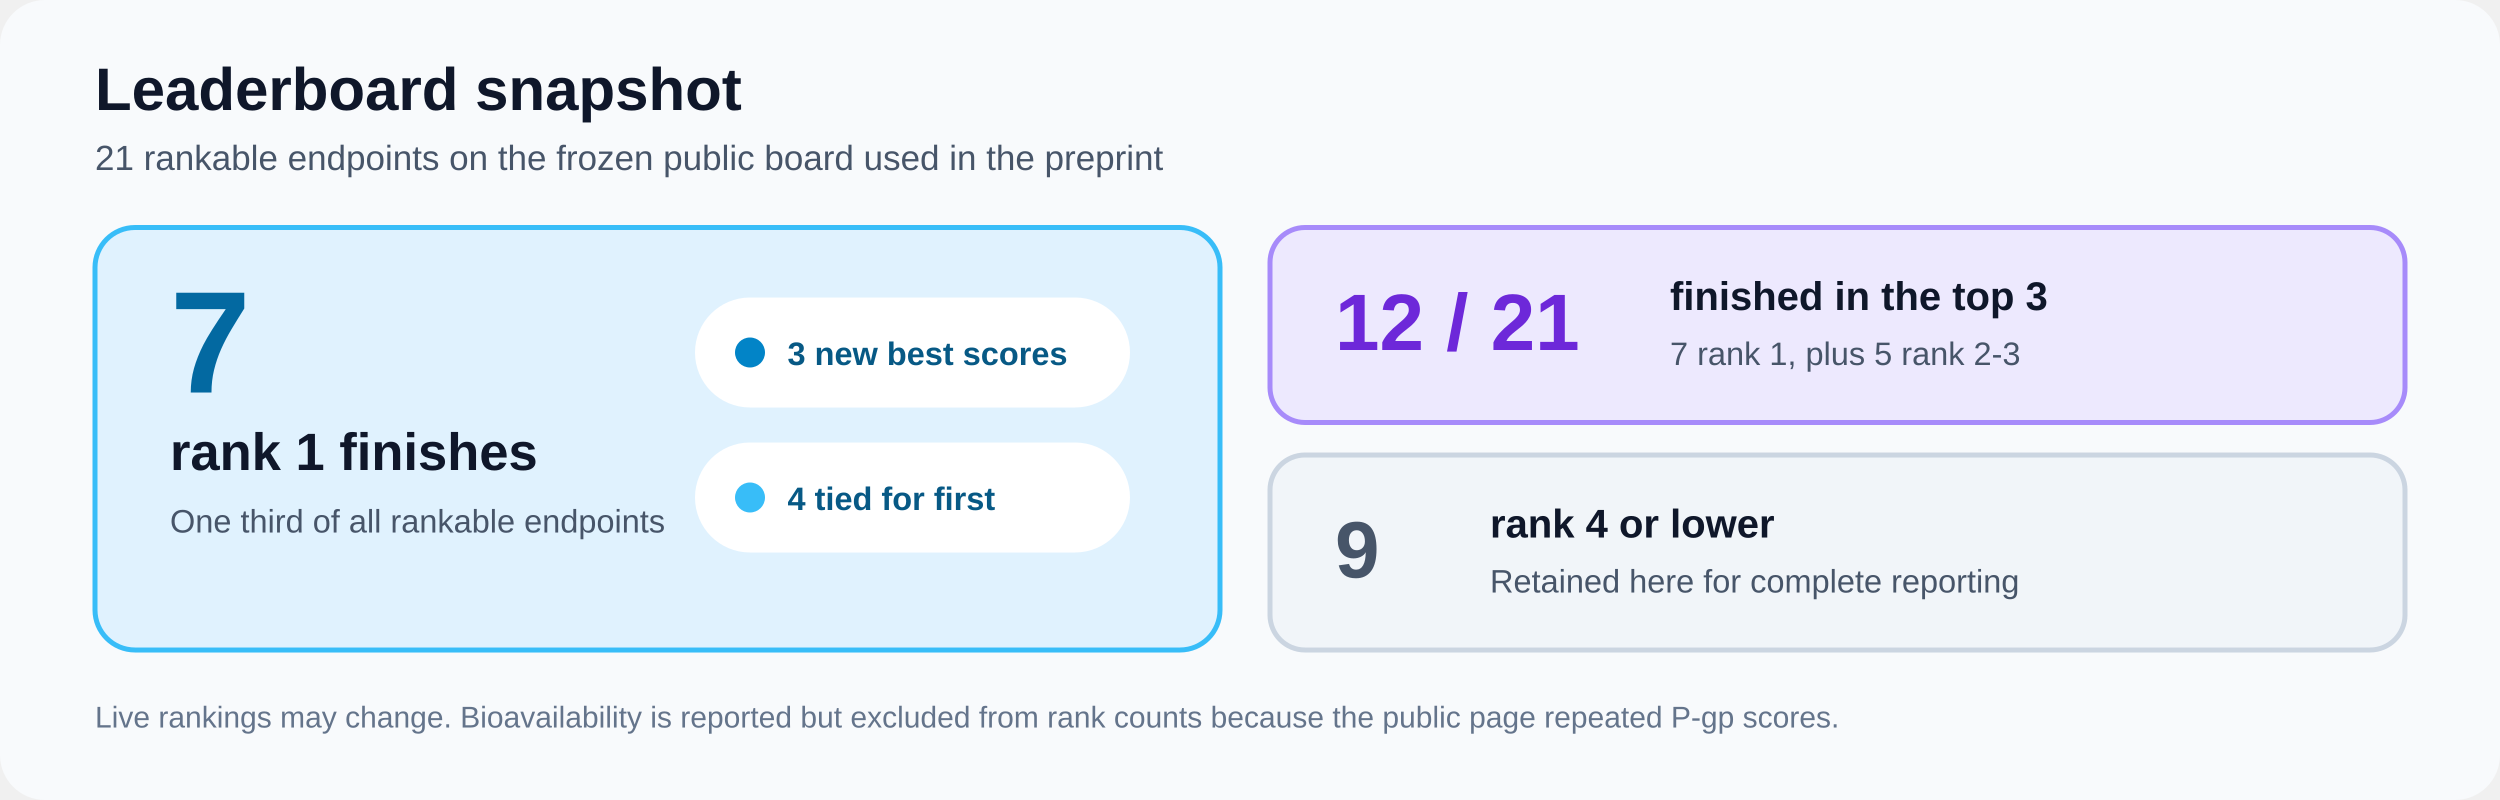
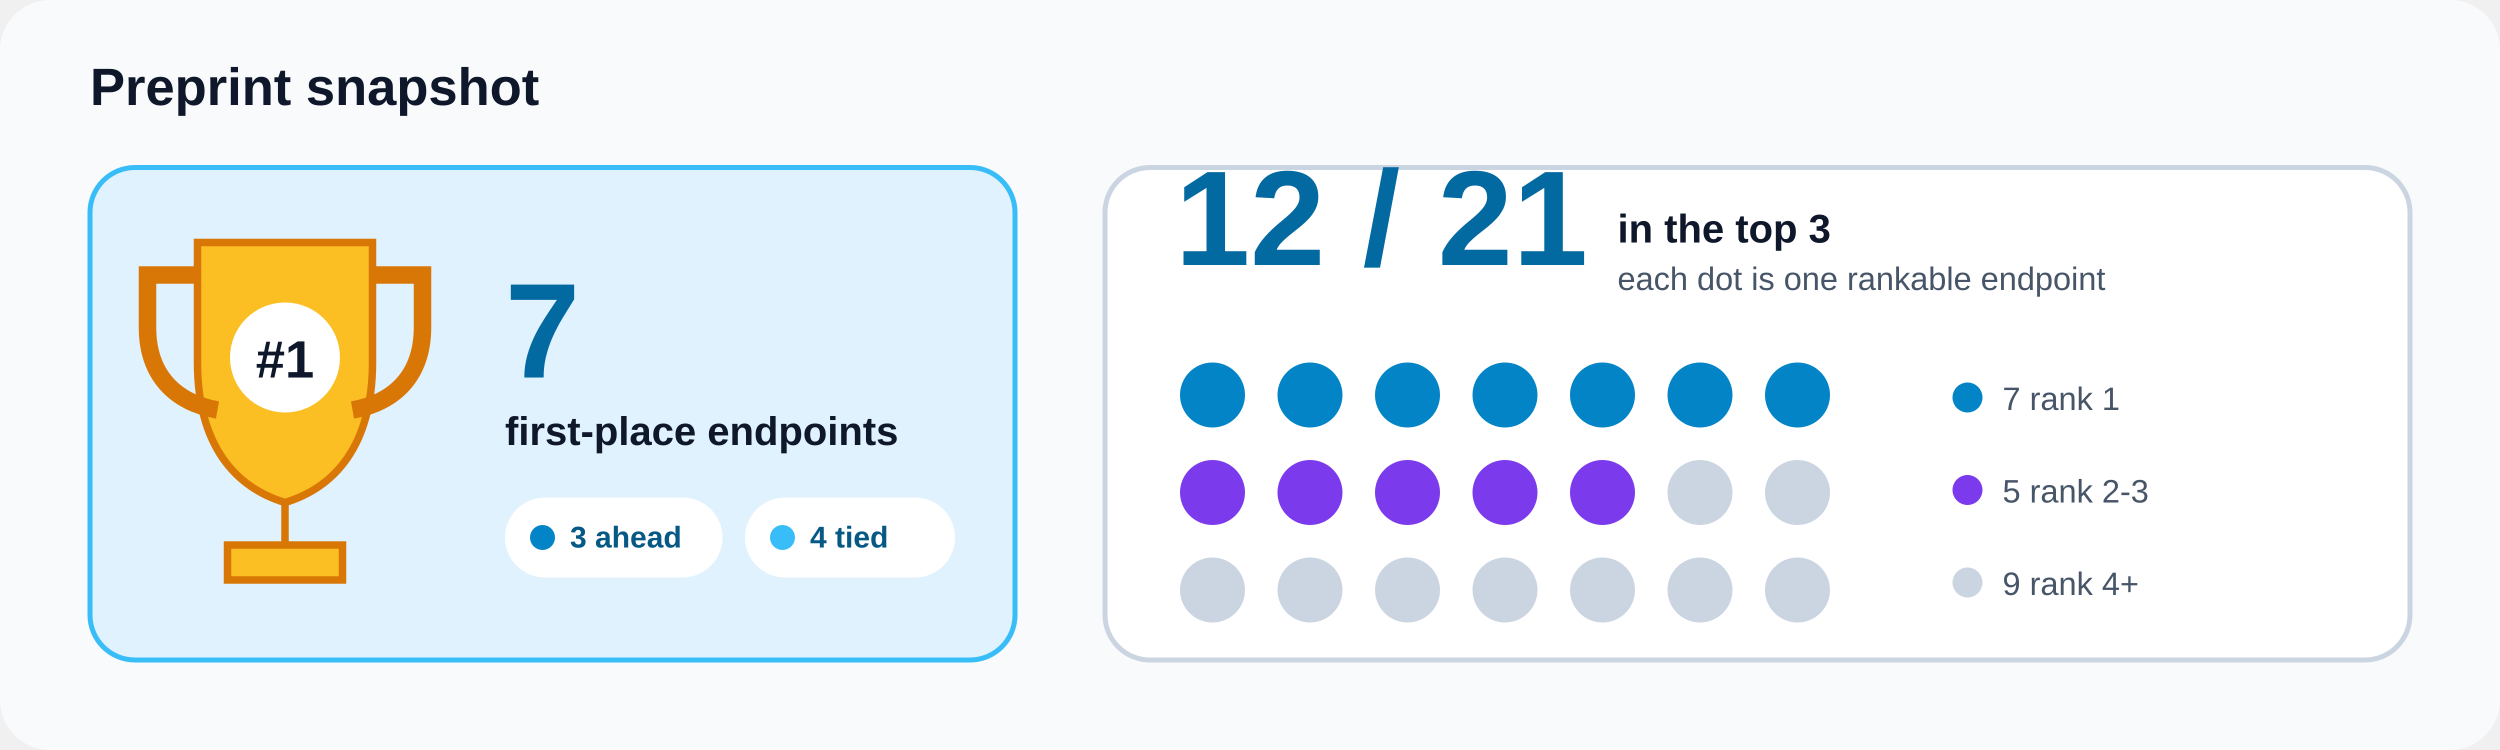
- <svg xmlns="http://www.w3.org/2000/svg" width="1000" height="320" viewBox="0 0 1000 320" role="img" aria-labelledby="title desc">
+ <svg xmlns="http://www.w3.org/2000/svg" width="1000" height="300" viewBox="0 0 1000 300" role="img" aria-labelledby="title desc">
  <defs>
    <style>
-       .title { font: 700 24px Arial, sans-serif; fill: #0f172a; }
-       .subtitle { font: 400 14px Arial, sans-serif; fill: #475569; }
-       .heroNumber { font: 700 58px Arial, sans-serif; fill: #0369a1; }
-       .heroLabel { font: 700 21px Arial, sans-serif; fill: #0f172a; }
-       .cardNumber { font: 700 32px Arial, sans-serif; fill: #6d28d9; }
-       .mutedNumber { font: 700 32px Arial, sans-serif; fill: #475569; }
-       .cardLabel { font: 700 16px Arial, sans-serif; fill: #0f172a; }
-       .detail { font: 400 13px Arial, sans-serif; fill: #475569; }
-       .pill { font: 700 13px Arial, sans-serif; fill: #075985; }
-       .note { font: 400 12px Arial, sans-serif; fill: #64748b; }
+       .title { font: 700 21px Arial, sans-serif; fill: #0f172a; }
+       .big { font: 700 54px Arial, sans-serif; fill: #0369a1; }
+       .label { font: 700 16px Arial, sans-serif; fill: #0f172a; }
+       .small { font: 400 13px Arial, sans-serif; fill: #475569; }
+       .pill { font: 700 12px Arial, sans-serif; fill: #075985; }
    </style>
  </defs>
-   <rect width="1000" height="320" rx="18" fill="#f8fafc" />
-   <text x="38" y="44" class="title">Leaderboard snapshot</text>
-   <text x="38" y="68" class="subtitle">21 rankable endpoints on the frozen public board used in the preprint</text>
-   <rect x="38" y="91" width="450" height="169" rx="16" fill="#e0f2fe" stroke="#38bdf8" stroke-width="2" />
-   <text x="68" y="157" class="heroNumber">7</text>
-   <text x="68" y="188" class="heroLabel">rank 1 finishes</text>
-   <text x="68" y="213" class="detail">One third of all rankable endpoints</text>
-   <rect x="278" y="119" width="174" height="44" rx="22" fill="#ffffff" />
-   <circle cx="300" cy="141" r="6" fill="#0284c7" />
-   <text x="315" y="146" class="pill">3 new best scores</text>
-   <rect x="278" y="177" width="174" height="44" rx="22" fill="#ffffff" />
-   <circle cx="300" cy="199" r="6" fill="#38bdf8" />
-   <text x="315" y="204" class="pill">4 tied for first</text>
-   <rect x="508" y="91" width="454" height="78" rx="14" fill="#ede9fe" stroke="#a78bfa" stroke-width="2" />
-   <text x="534" y="140" class="cardNumber">12 / 21</text>
-   <text x="668" y="124" class="cardLabel">finished in the top 3</text>
-   <text x="668" y="146" class="detail">7 rank 1, plus 5 rank 2-3</text>
-   <rect x="508" y="182" width="454" height="78" rx="14" fill="#f1f5f9" stroke="#cbd5e1" stroke-width="2" />
-   <text x="534" y="231" class="mutedNumber">9</text>
-   <text x="596" y="215" class="cardLabel">rank 4 or lower</text>
-   <text x="596" y="237" class="detail">Retained here for complete reporting</text>
-   <text x="38" y="291" class="note">Live rankings may change. Bioavailability is reported but excluded from rank counts because the public page repeated P-gp scores.</text>
+   <rect width="1000" height="300" rx="20" fill="#f8fafc" />
+   <text x="36" y="42" class="title">Preprint snapshot</text>
+   <g transform="translate(36 67)">
+     <rect width="370" height="197" rx="18" fill="#e0f2fe" stroke="#38bdf8" stroke-width="2" />
+     <path d="M43 30 H113 V78 C113 111 98 128 78 134 V151 H101 V165 H55 V151 H78 V134 C58 128 43 111 43 78 Z" fill="#fbbf24" stroke="#d97706" stroke-width="3" />
+     <path d="M43 43 H23 V64 C23 83 34 94 51 97" fill="none" stroke="#d97706" stroke-width="7" />
+     <path d="M113 43 H133 V64 C133 83 122 94 105 97" fill="none" stroke="#d97706" stroke-width="7" />
+     <circle cx="78" cy="76" r="22" fill="#ffffff" />
+     <text x="78" y="84" text-anchor="middle" class="title">#1</text>
+     <text x="166" y="84" class="big">7</text>
+     <text x="166" y="111" class="label">first-place endpoints</text>
+     <rect x="166" y="132" width="87" height="32" rx="16" fill="#ffffff" />
+     <circle cx="181" cy="148" r="5" fill="#0284c7" />
+     <text x="192" y="152" class="pill">3 ahead</text>
+     <rect x="262" y="132" width="84" height="32" rx="16" fill="#ffffff" />
+     <circle cx="277" cy="148" r="5" fill="#38bdf8" />
+     <text x="288" y="152" class="pill">4 tied</text>
+   </g>
+   <g transform="translate(442 67)">
+     <rect width="522" height="197" rx="18" fill="#ffffff" stroke="#cbd5e1" stroke-width="2" />
+     <text x="28" y="39" class="big">12 / 21</text>
+     <text x="205" y="30" class="label">in the top 3</text>
+     <text x="205" y="49" class="small">each dot is one rankable endpoint</text>
+     <circle cx="43" cy="91" r="13" fill="#0284c7" />
+     <circle cx="82" cy="91" r="13" fill="#0284c7" />
+     <circle cx="121" cy="91" r="13" fill="#0284c7" />
+     <circle cx="160" cy="91" r="13" fill="#0284c7" />
+     <circle cx="199" cy="91" r="13" fill="#0284c7" />
+     <circle cx="238" cy="91" r="13" fill="#0284c7" />
+     <circle cx="277" cy="91" r="13" fill="#0284c7" />
+     <circle cx="43" cy="130" r="13" fill="#7c3aed" />
+     <circle cx="82" cy="130" r="13" fill="#7c3aed" />
+     <circle cx="121" cy="130" r="13" fill="#7c3aed" />
+     <circle cx="160" cy="130" r="13" fill="#7c3aed" />
+     <circle cx="199" cy="130" r="13" fill="#7c3aed" />
+     <circle cx="238" cy="130" r="13" fill="#cbd5e1" />
+     <circle cx="277" cy="130" r="13" fill="#cbd5e1" />
+     <circle cx="43" cy="169" r="13" fill="#cbd5e1" />
+     <circle cx="82" cy="169" r="13" fill="#cbd5e1" />
+     <circle cx="121" cy="169" r="13" fill="#cbd5e1" />
+     <circle cx="160" cy="169" r="13" fill="#cbd5e1" />
+     <circle cx="199" cy="169" r="13" fill="#cbd5e1" />
+     <circle cx="238" cy="169" r="13" fill="#cbd5e1" />
+     <circle cx="277" cy="169" r="13" fill="#cbd5e1" />
+     <circle cx="345" cy="92" r="6" fill="#0284c7" />
+     <text x="359" y="97" class="small">7 rank 1</text>
+     <circle cx="345" cy="129" r="6" fill="#7c3aed" />
+     <text x="359" y="134" class="small">5 rank 2-3</text>
+     <circle cx="345" cy="166" r="6" fill="#cbd5e1" />
+     <text x="359" y="171" class="small">9 rank 4+</text>
+   </g>
</svg>
